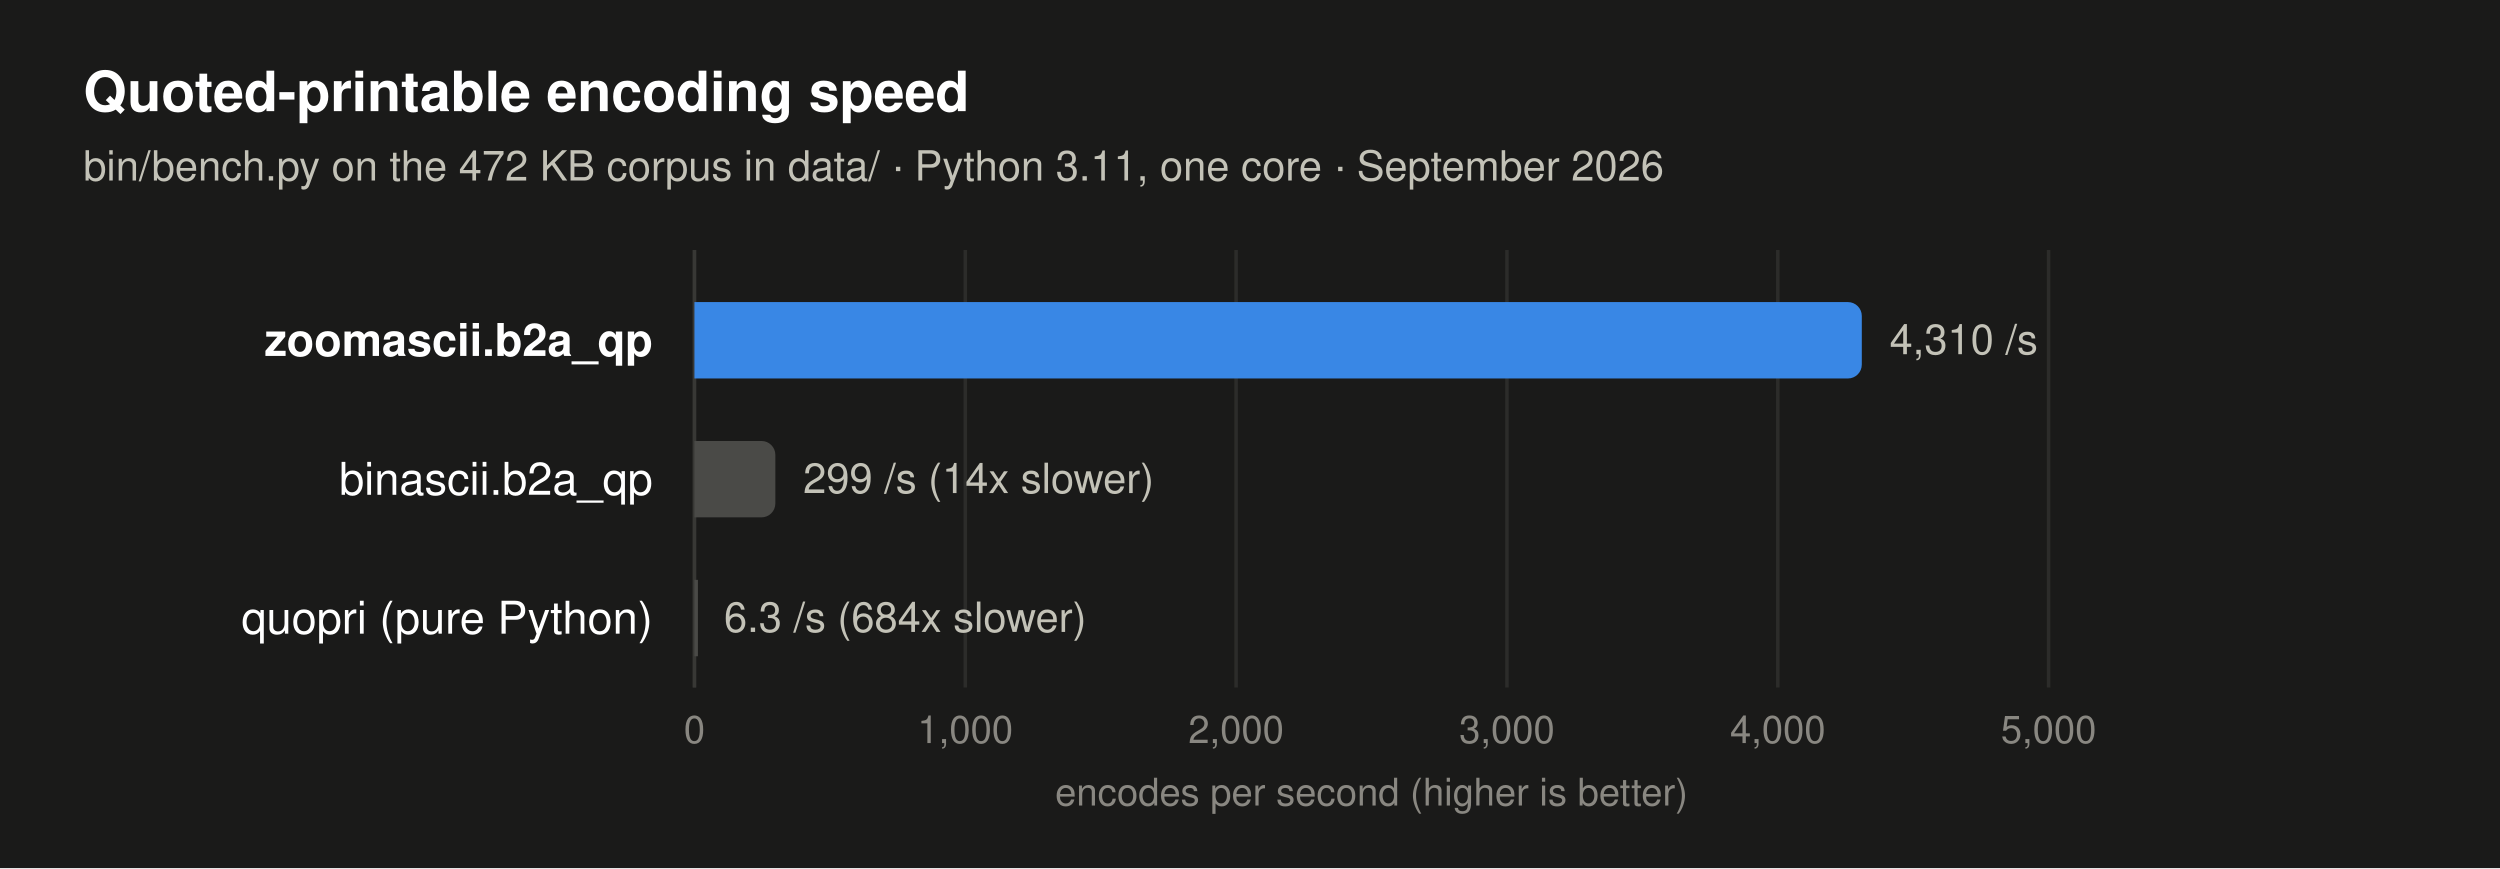
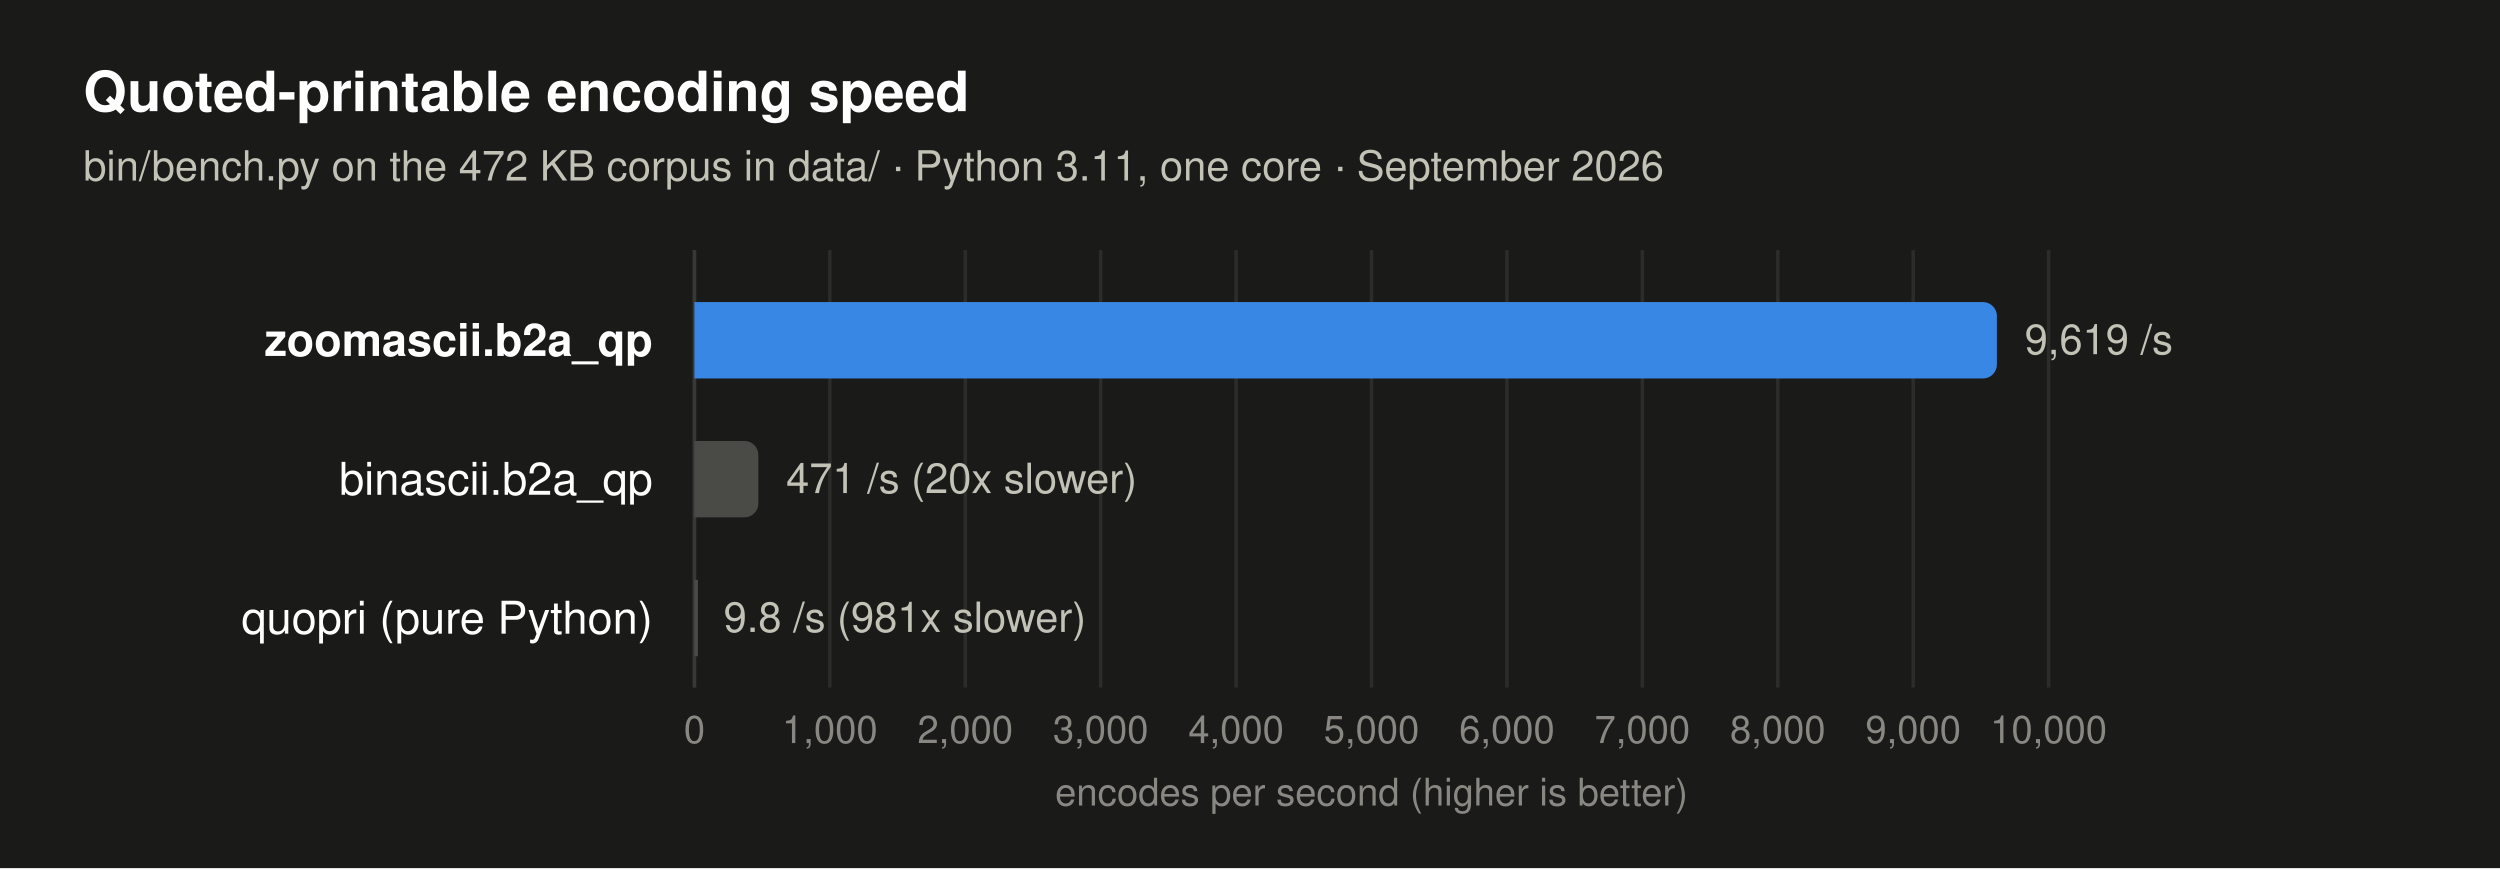
<svg xmlns="http://www.w3.org/2000/svg" width="720" height="250" viewBox="0 0 720 250" role="img" aria-labelledby="t d">
  <rect width="720" height="250" fill="#1a1a19" />
  <g font-family="system-ui, -apple-system, &quot;Segoe UI&quot;, Helvetica, Arial, sans-serif">
    <text x="24" y="32" font-size="16" font-weight="600" fill="#ffffff">Quoted-printable encoding speed</text>
    <text x="24" y="52" font-size="12" fill="#c3c2b7">bin/bench.py on the 472 KB corpus in data/ · Python 3.11, one core · September 2026</text>
    <line x1="200.0" y1="72" x2="200.0" y2="198" stroke="#2c2c2a" stroke-width="1" />
    <text x="200.0" y="214" font-size="11" text-anchor="middle" fill="#898781" style="font-variant-numeric: tabular-nums">0</text>
+     <line x1="239.0" y1="72" x2="239.0" y2="198" stroke="#2c2c2a" stroke-width="1" />
+     <text x="239.0" y="214" font-size="11" text-anchor="middle" fill="#898781" style="font-variant-numeric: tabular-nums">1,000</text>
    <line x1="278.0" y1="72" x2="278.0" y2="198" stroke="#2c2c2a" stroke-width="1" />
-     <text x="278.0" y="214" font-size="11" text-anchor="middle" fill="#898781" style="font-variant-numeric: tabular-nums">1,000</text>
+     <text x="278.0" y="214" font-size="11" text-anchor="middle" fill="#898781" style="font-variant-numeric: tabular-nums">2,000</text>
+     <line x1="317.0" y1="72" x2="317.0" y2="198" stroke="#2c2c2a" stroke-width="1" />
+     <text x="317.0" y="214" font-size="11" text-anchor="middle" fill="#898781" style="font-variant-numeric: tabular-nums">3,000</text>
    <line x1="356.0" y1="72" x2="356.0" y2="198" stroke="#2c2c2a" stroke-width="1" />
-     <text x="356.0" y="214" font-size="11" text-anchor="middle" fill="#898781" style="font-variant-numeric: tabular-nums">2,000</text>
+     <text x="356.0" y="214" font-size="11" text-anchor="middle" fill="#898781" style="font-variant-numeric: tabular-nums">4,000</text>
+     <line x1="395.0" y1="72" x2="395.0" y2="198" stroke="#2c2c2a" stroke-width="1" />
+     <text x="395.0" y="214" font-size="11" text-anchor="middle" fill="#898781" style="font-variant-numeric: tabular-nums">5,000</text>
    <line x1="434.0" y1="72" x2="434.0" y2="198" stroke="#2c2c2a" stroke-width="1" />
-     <text x="434.0" y="214" font-size="11" text-anchor="middle" fill="#898781" style="font-variant-numeric: tabular-nums">3,000</text>
+     <text x="434.0" y="214" font-size="11" text-anchor="middle" fill="#898781" style="font-variant-numeric: tabular-nums">6,000</text>
+     <line x1="473.0" y1="72" x2="473.0" y2="198" stroke="#2c2c2a" stroke-width="1" />
+     <text x="473.0" y="214" font-size="11" text-anchor="middle" fill="#898781" style="font-variant-numeric: tabular-nums">7,000</text>
    <line x1="512.0" y1="72" x2="512.0" y2="198" stroke="#2c2c2a" stroke-width="1" />
-     <text x="512.0" y="214" font-size="11" text-anchor="middle" fill="#898781" style="font-variant-numeric: tabular-nums">4,000</text>
+     <text x="512.0" y="214" font-size="11" text-anchor="middle" fill="#898781" style="font-variant-numeric: tabular-nums">8,000</text>
+     <line x1="551.0" y1="72" x2="551.0" y2="198" stroke="#2c2c2a" stroke-width="1" />
+     <text x="551.0" y="214" font-size="11" text-anchor="middle" fill="#898781" style="font-variant-numeric: tabular-nums">9,000</text>
    <line x1="590.0" y1="72" x2="590.0" y2="198" stroke="#2c2c2a" stroke-width="1" />
-     <text x="590.0" y="214" font-size="11" text-anchor="middle" fill="#898781" style="font-variant-numeric: tabular-nums">5,000</text>
+     <text x="590.0" y="214" font-size="11" text-anchor="middle" fill="#898781" style="font-variant-numeric: tabular-nums">10,000</text>
    <text x="395.0" y="232" font-size="11" text-anchor="middle" fill="#898781">encodes per second (higher is better)</text>
    <line x1="200" y1="72" x2="200" y2="198" stroke="#383835" stroke-width="1" />
-     <path d="M200.0,87.0 h332.2 a4,4 0 0 1 4,4 v14 a4,4 0 0 1 -4,4 h-332.2 z" fill="#3987e5" />
+     <path d="M200.0,87.0 h371.1 a4,4 0 0 1 4,4 v14 a4,4 0 0 1 -4,4 h-371.1 z" fill="#3987e5" />
    <text x="188" y="102.5" font-size="13" text-anchor="end" fill="#ffffff" font-weight="600">zoomascii.b2a_qp</text>
-     <text x="544.2" y="102.0" font-size="12" fill="#c3c2b7" style="font-variant-numeric: tabular-nums">4,310 /s</text>
-     <path d="M200.0,127.0 h19.3 a4,4 0 0 1 4,4 v14 a4,4 0 0 1 -4,4 h-19.3 z" fill="#4a4a47" />
+     <text x="583.1" y="102.0" font-size="12" fill="#c3c2b7" style="font-variant-numeric: tabular-nums">9,619 /s</text>
+     <path d="M200.0,127.0 h14.4 a4,4 0 0 1 4,4 v14 a4,4 0 0 1 -4,4 h-14.4 z" fill="#4a4a47" />
    <text x="188" y="142.5" font-size="13" text-anchor="end" fill="#ffffff" font-weight="400">binascii.b2a_qp</text>
-     <text x="231.3" y="142.0" font-size="12" fill="#c3c2b7" style="font-variant-numeric: tabular-nums">299 /s  (14x slower)</text>
+     <text x="226.4" y="142.0" font-size="12" fill="#c3c2b7" style="font-variant-numeric: tabular-nums">471 /s  (20x slower)</text>
    <rect x="200" y="167.0" width="1.00" height="22" fill="#4a4a47" />
    <text x="188" y="182.5" font-size="13" text-anchor="end" fill="#ffffff" font-weight="400">quopri (pure Python)</text>
-     <text x="208.5" y="182.0" font-size="12" fill="#c3c2b7" style="font-variant-numeric: tabular-nums">6.3 /s  (684x slower)</text>
+     <text x="208.4" y="182.0" font-size="12" fill="#c3c2b7" style="font-variant-numeric: tabular-nums">9.8 /s  (981x slower)</text>
  </g>
</svg>
